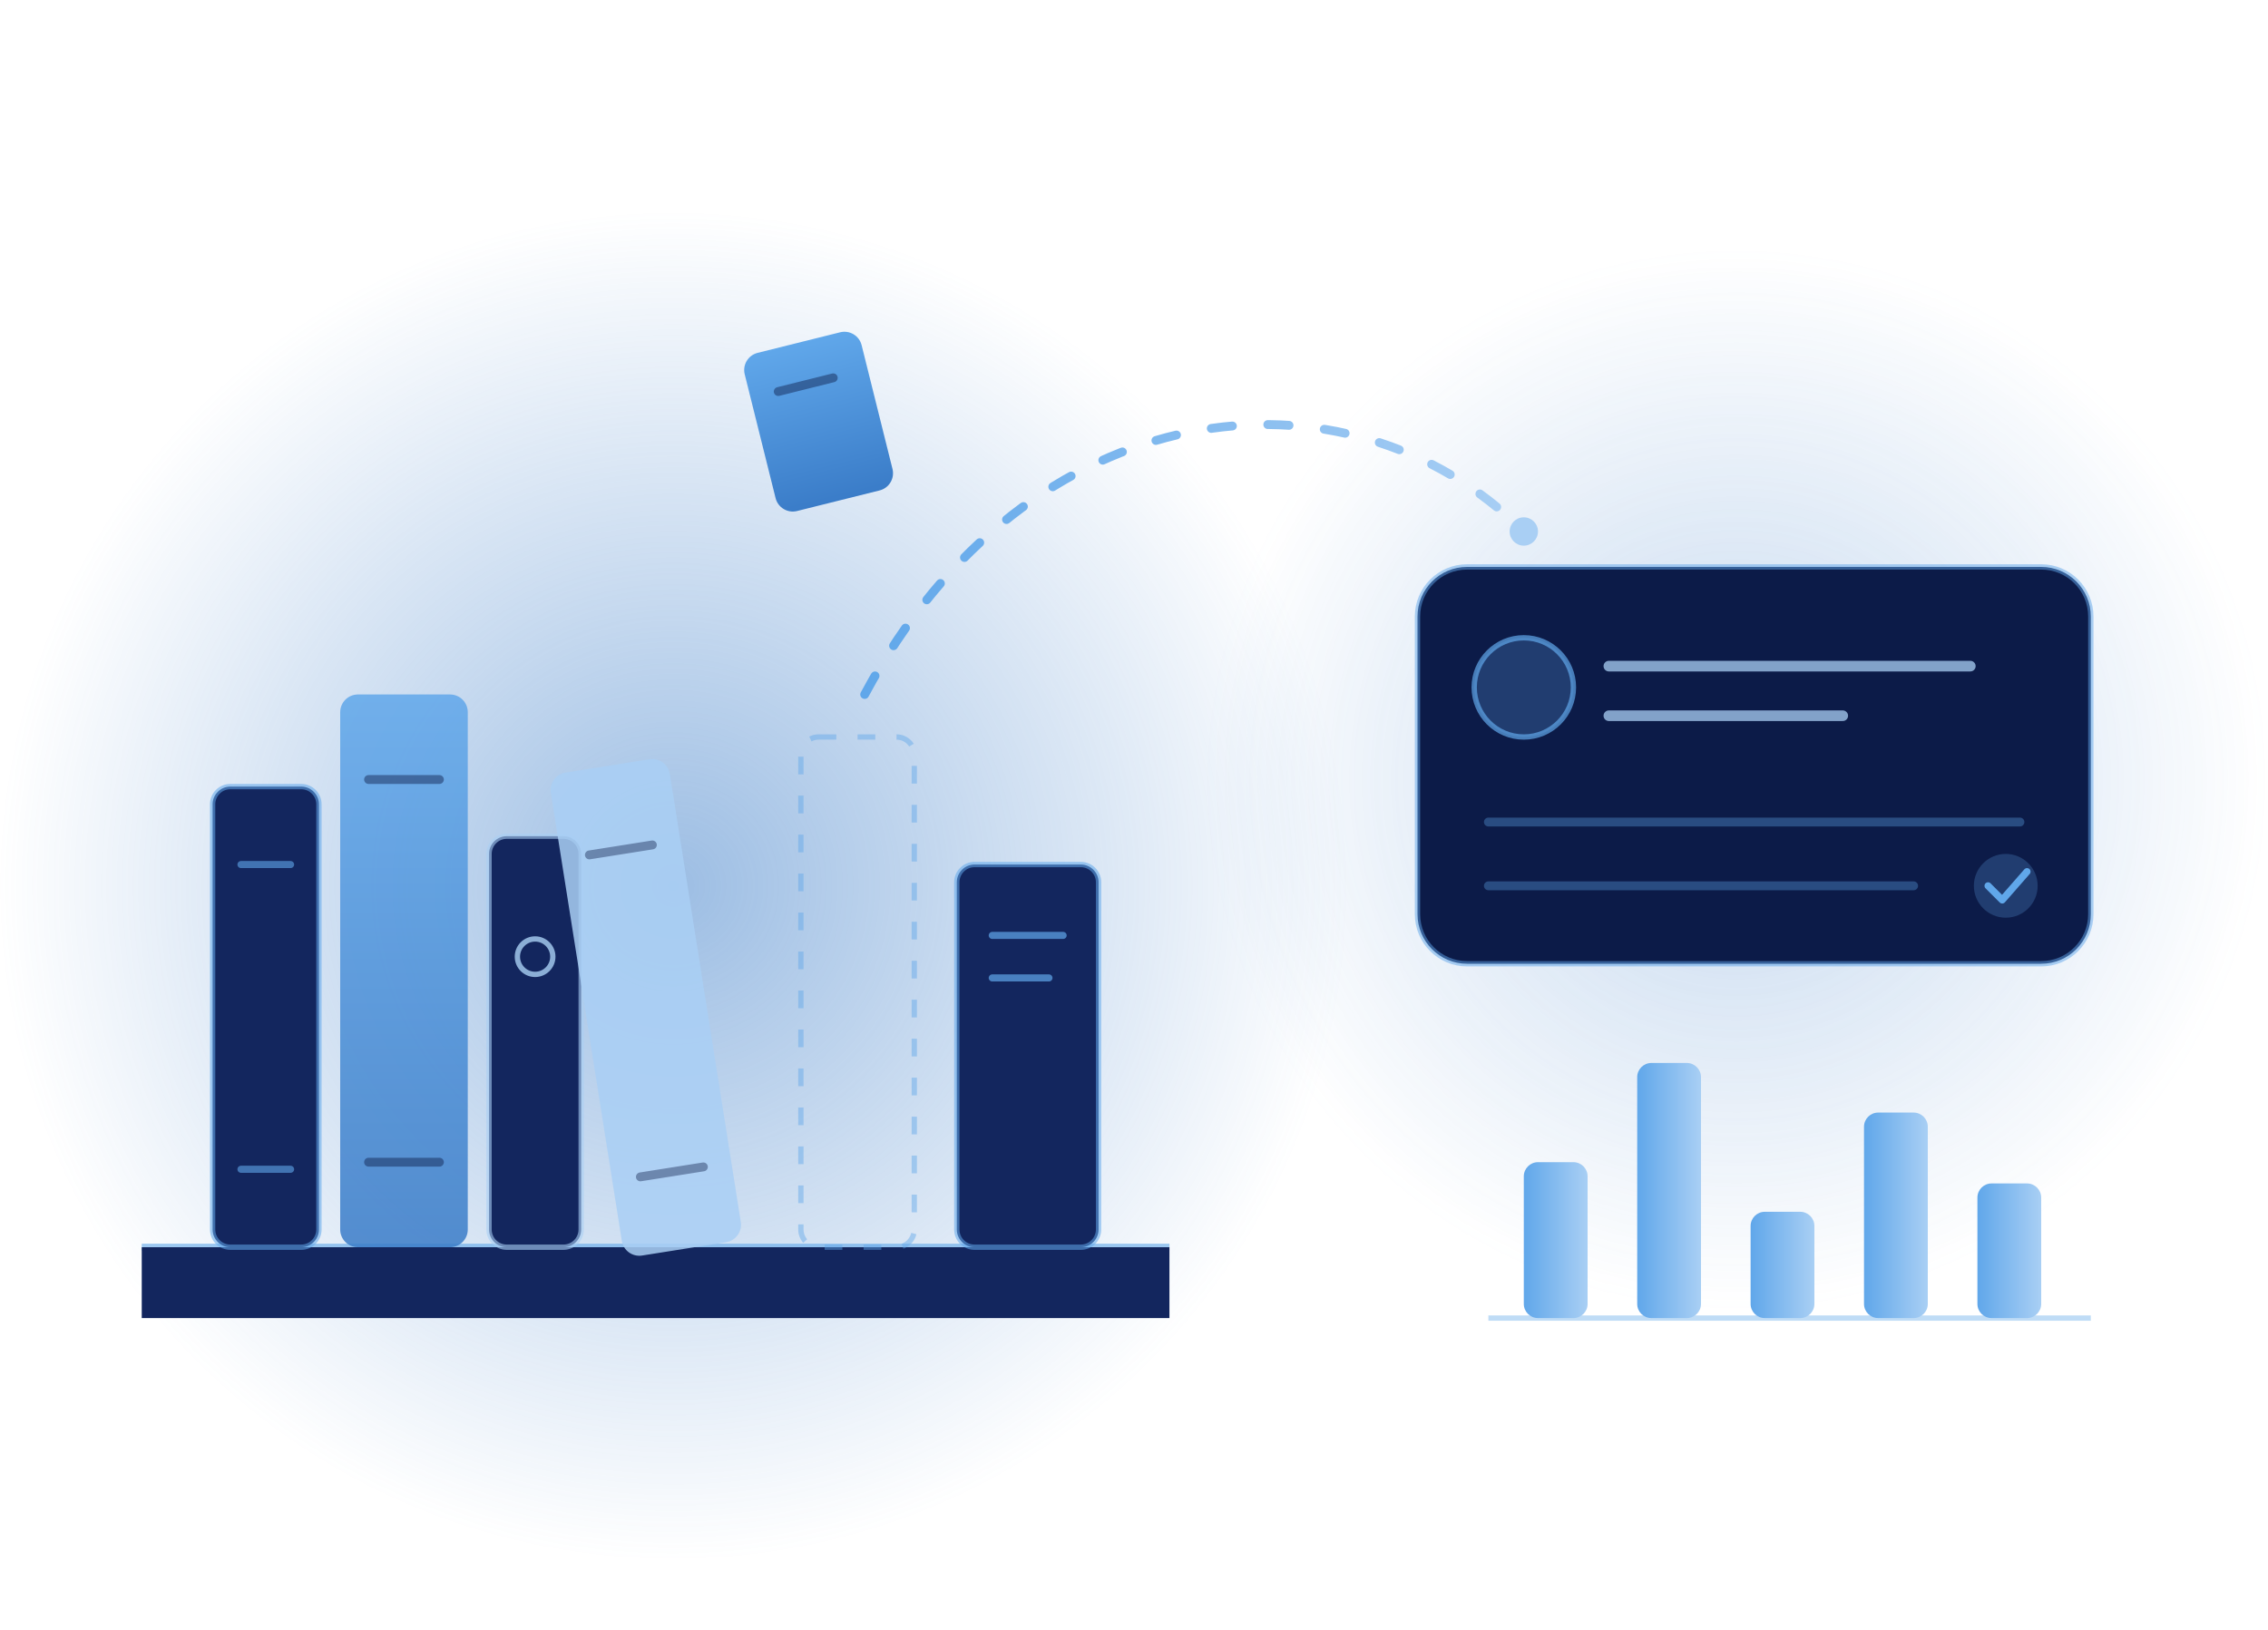
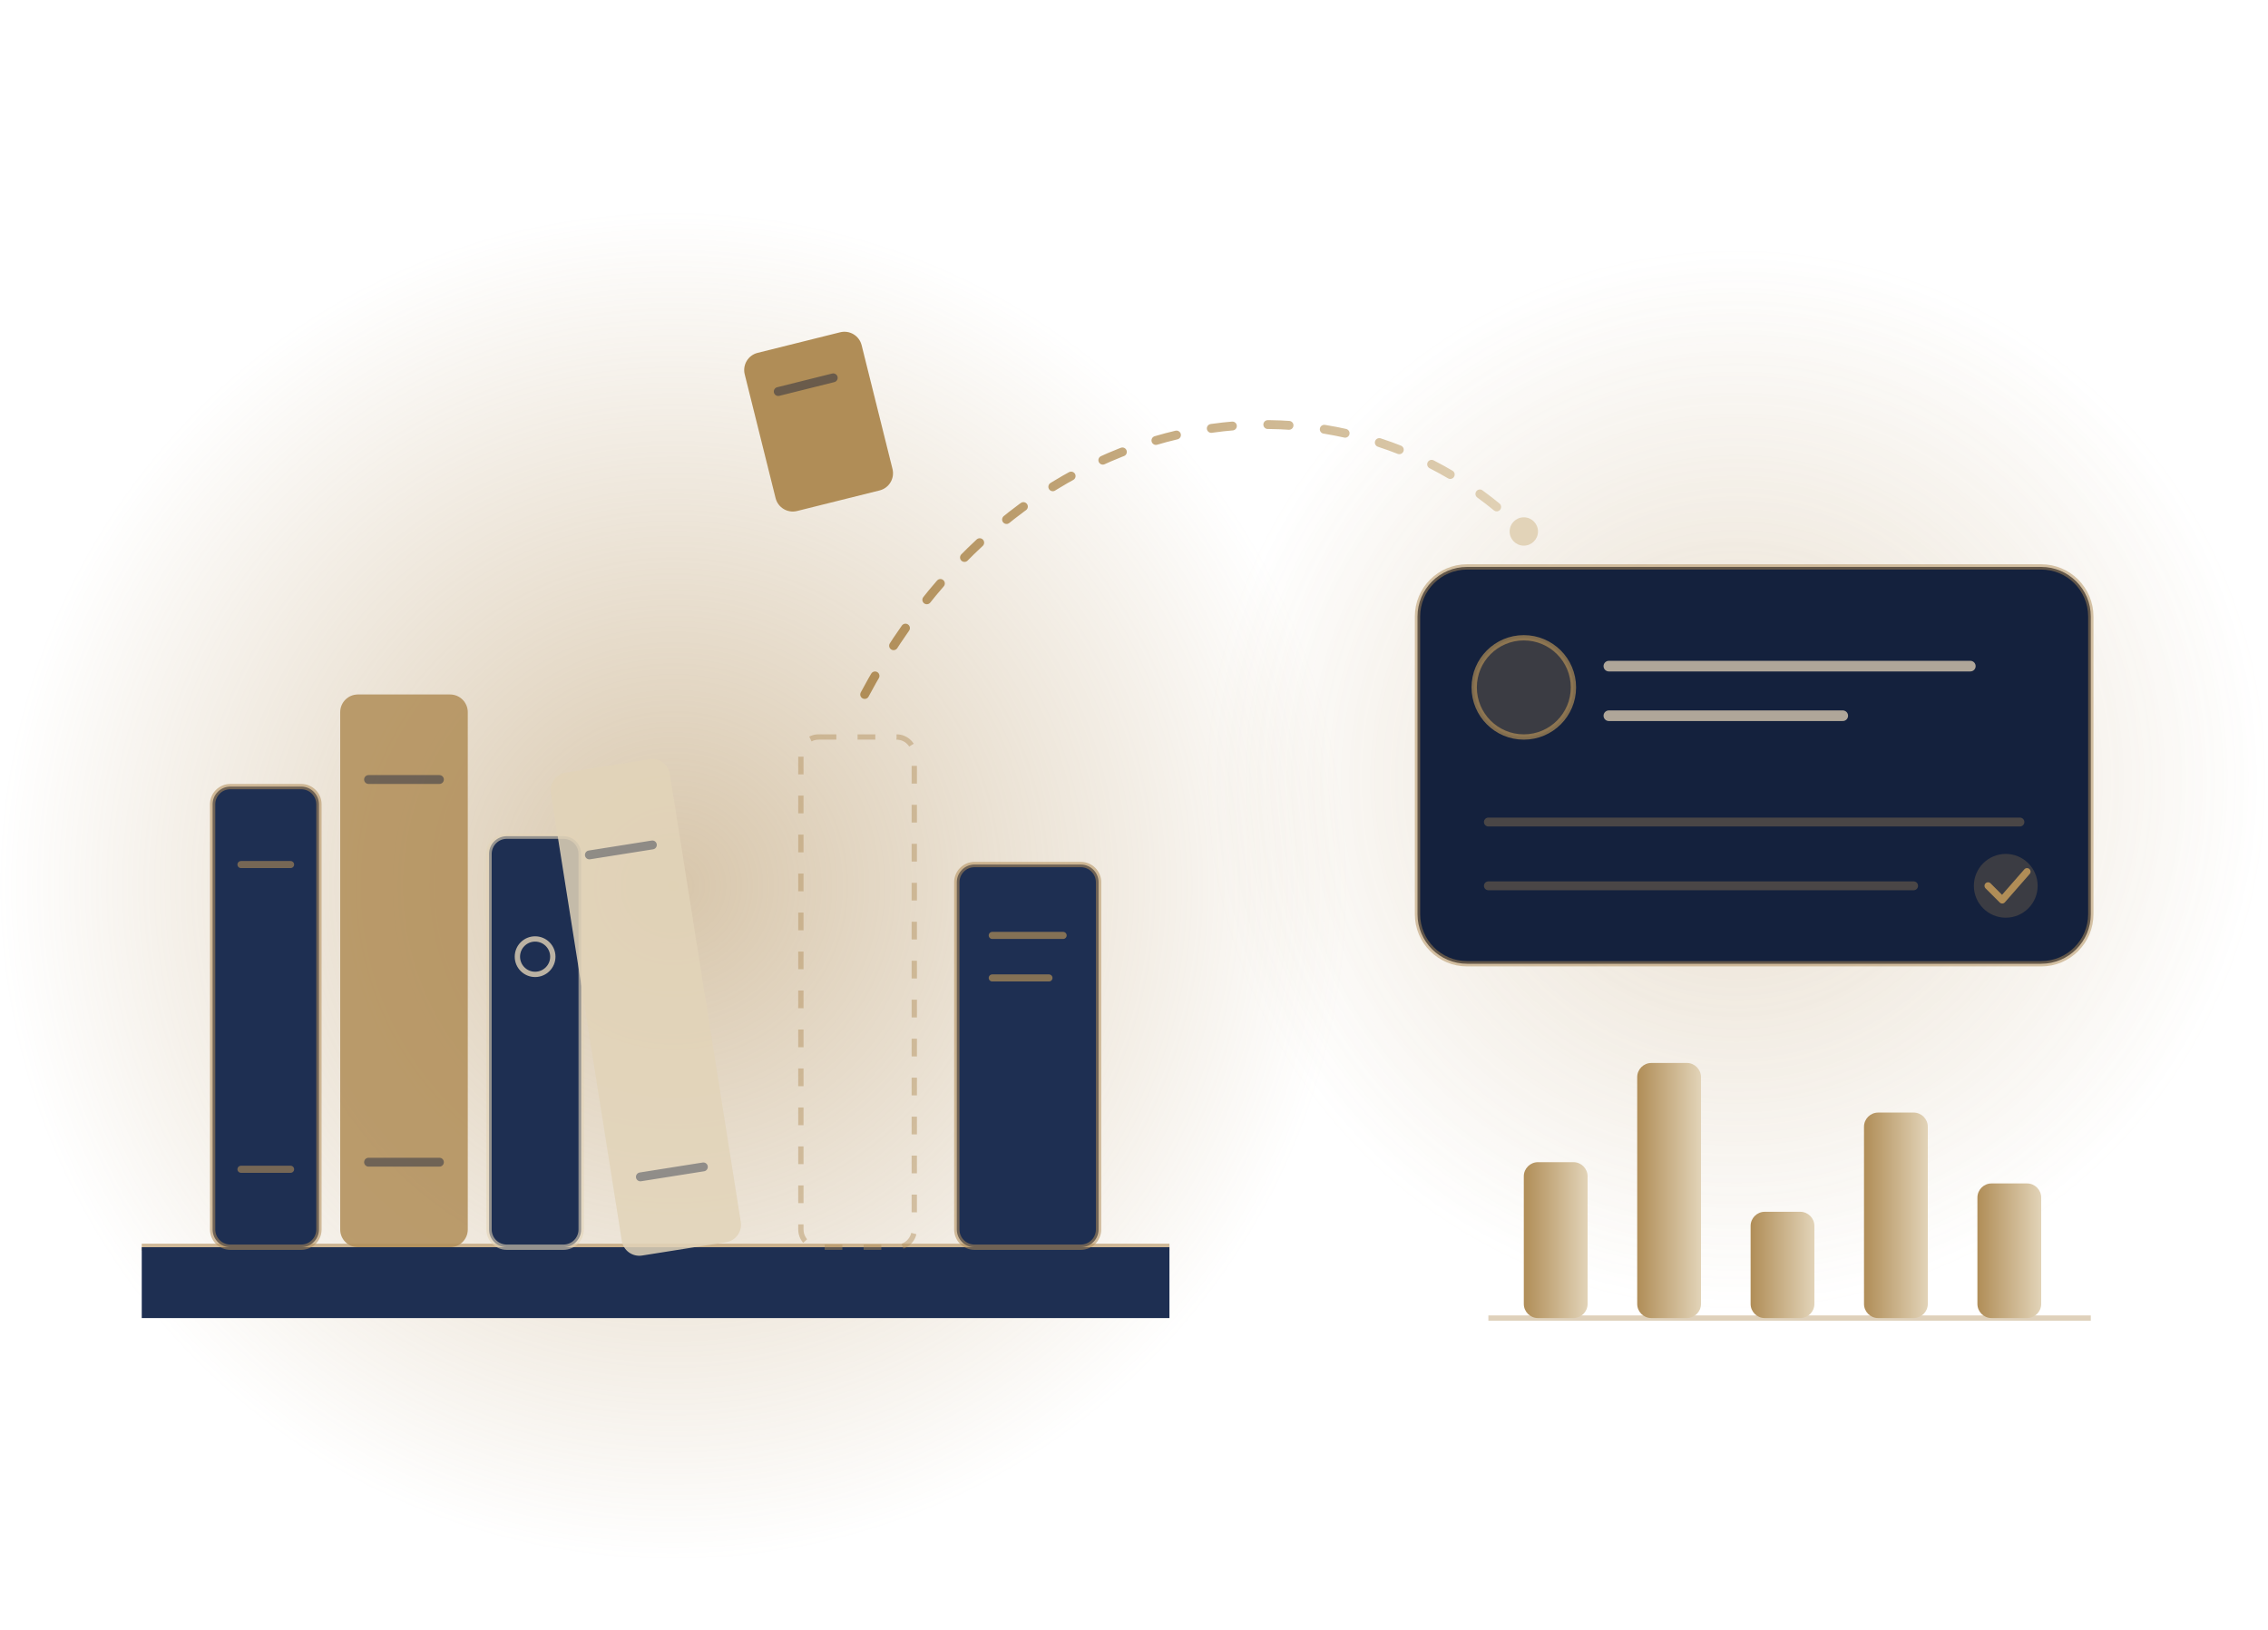
<svg viewBox="0 0 640 460" aria-hidden="true">
  <defs>
    <linearGradient id="lb-flow" x1="0" x2="1">
-       <stop offset="0" stop-color="#60A7EA" />
-       <stop offset="1" stop-color="#A9CFF4" />
+       <stop offset="0" stop-color="#B08D57" />
+       <stop offset="1" stop-color="#E2D3B8" />
    </linearGradient>
    <linearGradient id="lb-book" x1="0" x2="0" y1="0" y2="1">
-       <stop offset="0" stop-color="#60A7EA" />
-       <stop offset="1" stop-color="#3A7CC8" />
+       <stop offset="0" stop-color="#B08D57" />
+       <stop offset="1" stop-color="#B08D57" />
    </linearGradient>
    <radialGradient id="lb-glow" cx="0.5" cy="0.5" r="0.5">
-       <stop offset="0" stop-color="#3A7CC8" stop-opacity="0.5" />
-       <stop offset="1" stop-color="#3A7CC8" stop-opacity="0" />
+       <stop offset="0" stop-color="#B08D57" stop-opacity="0.5" />
+       <stop offset="1" stop-color="#B08D57" stop-opacity="0" />
    </radialGradient>
  </defs>
  <circle cx="190" cy="250" r="190" fill="url(#lb-glow)" />
  <circle cx="490" cy="220" r="150" fill="url(#lb-glow)" opacity="0.6" />
-   <path d="M40 352 H330" stroke="#60A7EA" stroke-opacity="0.6" stroke-width="2" />
-   <path d="M40 352 H330 V372 H40 Z" fill="#13265E" />
+   <path d="M40 352 H330" stroke="#B08D57" stroke-opacity="0.6" stroke-width="2" />
+   <path d="M40 352 H330 V372 H40 Z" fill="#1E2F52" />
  <g>
-     <rect x="60" y="222" width="30" height="130" rx="5" fill="#13265E" stroke="#60A7EA" stroke-opacity="0.55" stroke-width="1.5" />
-     <path d="M68 244 H82 M68 330 H82" stroke="#60A7EA" stroke-opacity="0.6" stroke-width="2" stroke-linecap="round" />
+     <rect x="60" y="222" width="30" height="130" rx="5" fill="#1E2F52" stroke="#B08D57" stroke-opacity="0.55" stroke-width="1.5" />
+     <path d="M68 244 H82 M68 330 H82" stroke="#B08D57" stroke-opacity="0.6" stroke-width="2" stroke-linecap="round" />
  </g>
  <g>
    <rect x="96" y="196" width="36" height="156" rx="5" fill="url(#lb-book)" fill-opacity="0.85" />
-     <path d="M104 220 H124 M104 328 H124" stroke="#0C1B48" stroke-opacity="0.45" stroke-width="2.5" stroke-linecap="round" />
+     <path d="M104 220 H124 M104 328 H124" stroke="#14213D" stroke-opacity="0.45" stroke-width="2.5" stroke-linecap="round" />
  </g>
  <g>
-     <rect x="138" y="236" width="26" height="116" rx="5" fill="#13265E" stroke="#A9CFF4" stroke-opacity="0.6" stroke-width="1.5" />
-     <circle cx="151" cy="270" r="5" fill="none" stroke="#A9CFF4" stroke-opacity="0.8" stroke-width="1.5" />
+     <rect x="138" y="236" width="26" height="116" rx="5" fill="#1E2F52" stroke="#E2D3B8" stroke-opacity="0.6" stroke-width="1.5" />
+     <circle cx="151" cy="270" r="5" fill="none" stroke="#E2D3B8" stroke-opacity="0.8" stroke-width="1.5" />
  </g>
  <g transform="rotate(-9 196 352)">
-     <rect x="176" y="214" width="34" height="138" rx="5" fill="#A9CFF4" fill-opacity="0.85" />
-     <path d="M184 238 H202 M184 330 H202" stroke="#0C1B48" stroke-opacity="0.4" stroke-width="2.5" stroke-linecap="round" />
+     <rect x="176" y="214" width="34" height="138" rx="5" fill="#E2D3B8" fill-opacity="0.85" />
+     <path d="M184 238 H202 M184 330 H202" stroke="#14213D" stroke-opacity="0.4" stroke-width="2.5" stroke-linecap="round" />
  </g>
  <g class="lb-gap">
-     <rect x="226" y="208" width="32" height="144" rx="5" fill="none" stroke="#60A7EA" stroke-opacity="0.45" stroke-width="1.5" stroke-dasharray="5 6" />
+     <rect x="226" y="208" width="32" height="144" rx="5" fill="none" stroke="#B08D57" stroke-opacity="0.45" stroke-width="1.5" stroke-dasharray="5 6" />
  </g>
  <g>
-     <rect x="270" y="244" width="40" height="108" rx="5" fill="#13265E" stroke="#60A7EA" stroke-opacity="0.55" stroke-width="1.5" />
-     <path d="M280 264 H300 M280 276 H296" stroke="#60A7EA" stroke-opacity="0.7" stroke-width="2" stroke-linecap="round" />
+     <rect x="270" y="244" width="40" height="108" rx="5" fill="#1E2F52" stroke="#B08D57" stroke-opacity="0.55" stroke-width="1.5" />
+     <path d="M280 264 H300 M280 276 H296" stroke="#B08D57" stroke-opacity="0.7" stroke-width="2" stroke-linecap="round" />
  </g>
  <path d="M244 196 C 290 110, 380 100, 430 150" fill="none" stroke="url(#lb-flow)" stroke-width="2.5" stroke-linecap="round" stroke-dasharray="6 10" class="cs-dash" />
-   <circle cx="430" cy="150" r="4" fill="#A9CFF4" />
+   <circle cx="430" cy="150" r="4" fill="#E2D3B8" />
  <g class="eg-float">
    <rect x="214" y="96" width="34" height="46" rx="5" fill="url(#lb-book)" transform="rotate(-14 231 119)" />
-     <path d="M222 108 H238" stroke="#0C1B48" stroke-opacity="0.45" stroke-width="2.5" stroke-linecap="round" transform="rotate(-14 231 119)" />
+     <path d="M222 108 H238" stroke="#14213D" stroke-opacity="0.45" stroke-width="2.5" stroke-linecap="round" transform="rotate(-14 231 119)" />
  </g>
  <g>
-     <rect x="400" y="160" width="190" height="112" rx="14" fill="#0C1B48" stroke="#60A7EA" stroke-opacity="0.5" stroke-width="1.5" />
-     <circle cx="430" cy="194" r="14" fill="#60A7EA" fill-opacity="0.25" stroke="#60A7EA" stroke-opacity="0.7" stroke-width="1.5" />
-     <path d="M454 188 H556 M454 202 H520" stroke="#A9CFF4" stroke-opacity="0.75" stroke-width="3" stroke-linecap="round" />
-     <path d="M420 232 H570 M420 250 H540" stroke="#60A7EA" stroke-opacity="0.35" stroke-width="2.5" stroke-linecap="round" />
-     <circle cx="566" cy="250" r="9" fill="#60A7EA" fill-opacity="0.25" />
-     <path d="M561 250 l4 4 l7 -8" fill="none" stroke="#60A7EA" stroke-width="2" stroke-linecap="round" stroke-linejoin="round" />
+     <rect x="400" y="160" width="190" height="112" rx="14" fill="#14213D" stroke="#B08D57" stroke-opacity="0.5" stroke-width="1.5" />
+     <circle cx="430" cy="194" r="14" fill="#B08D57" fill-opacity="0.25" stroke="#B08D57" stroke-opacity="0.7" stroke-width="1.5" />
+     <path d="M454 188 H556 M454 202 H520" stroke="#E2D3B8" stroke-opacity="0.75" stroke-width="3" stroke-linecap="round" />
+     <path d="M420 232 H570 M420 250 H540" stroke="#B08D57" stroke-opacity="0.35" stroke-width="2.5" stroke-linecap="round" />
+     <circle cx="566" cy="250" r="9" fill="#B08D57" fill-opacity="0.25" />
+     <path d="M561 250 l4 4 l7 -8" fill="none" stroke="#B08D57" stroke-width="2" stroke-linecap="round" stroke-linejoin="round" />
  </g>
  <g transform="translate(420 372)">
-     <path d="M0 0 H170" stroke="#60A7EA" stroke-opacity="0.4" stroke-width="1.5" />
+     <path d="M0 0 H170" stroke="#B08D57" stroke-opacity="0.4" stroke-width="1.5" />
    <rect x="10" y="-44" width="18" height="44" rx="4" fill="url(#lb-flow)" class="cs-bar" style="animation-delay:0s" />
    <rect x="42" y="-72" width="18" height="72" rx="4" fill="url(#lb-flow)" class="cs-bar" style="animation-delay:-.5s" />
    <rect x="74" y="-30" width="18" height="30" rx="4" fill="url(#lb-flow)" class="cs-bar" style="animation-delay:-1s" />
    <rect x="106" y="-58" width="18" height="58" rx="4" fill="url(#lb-flow)" class="cs-bar" style="animation-delay:-1.5s" />
    <rect x="138" y="-38" width="18" height="38" rx="4" fill="url(#lb-flow)" class="cs-bar" style="animation-delay:-2s" />
  </g>
</svg>
